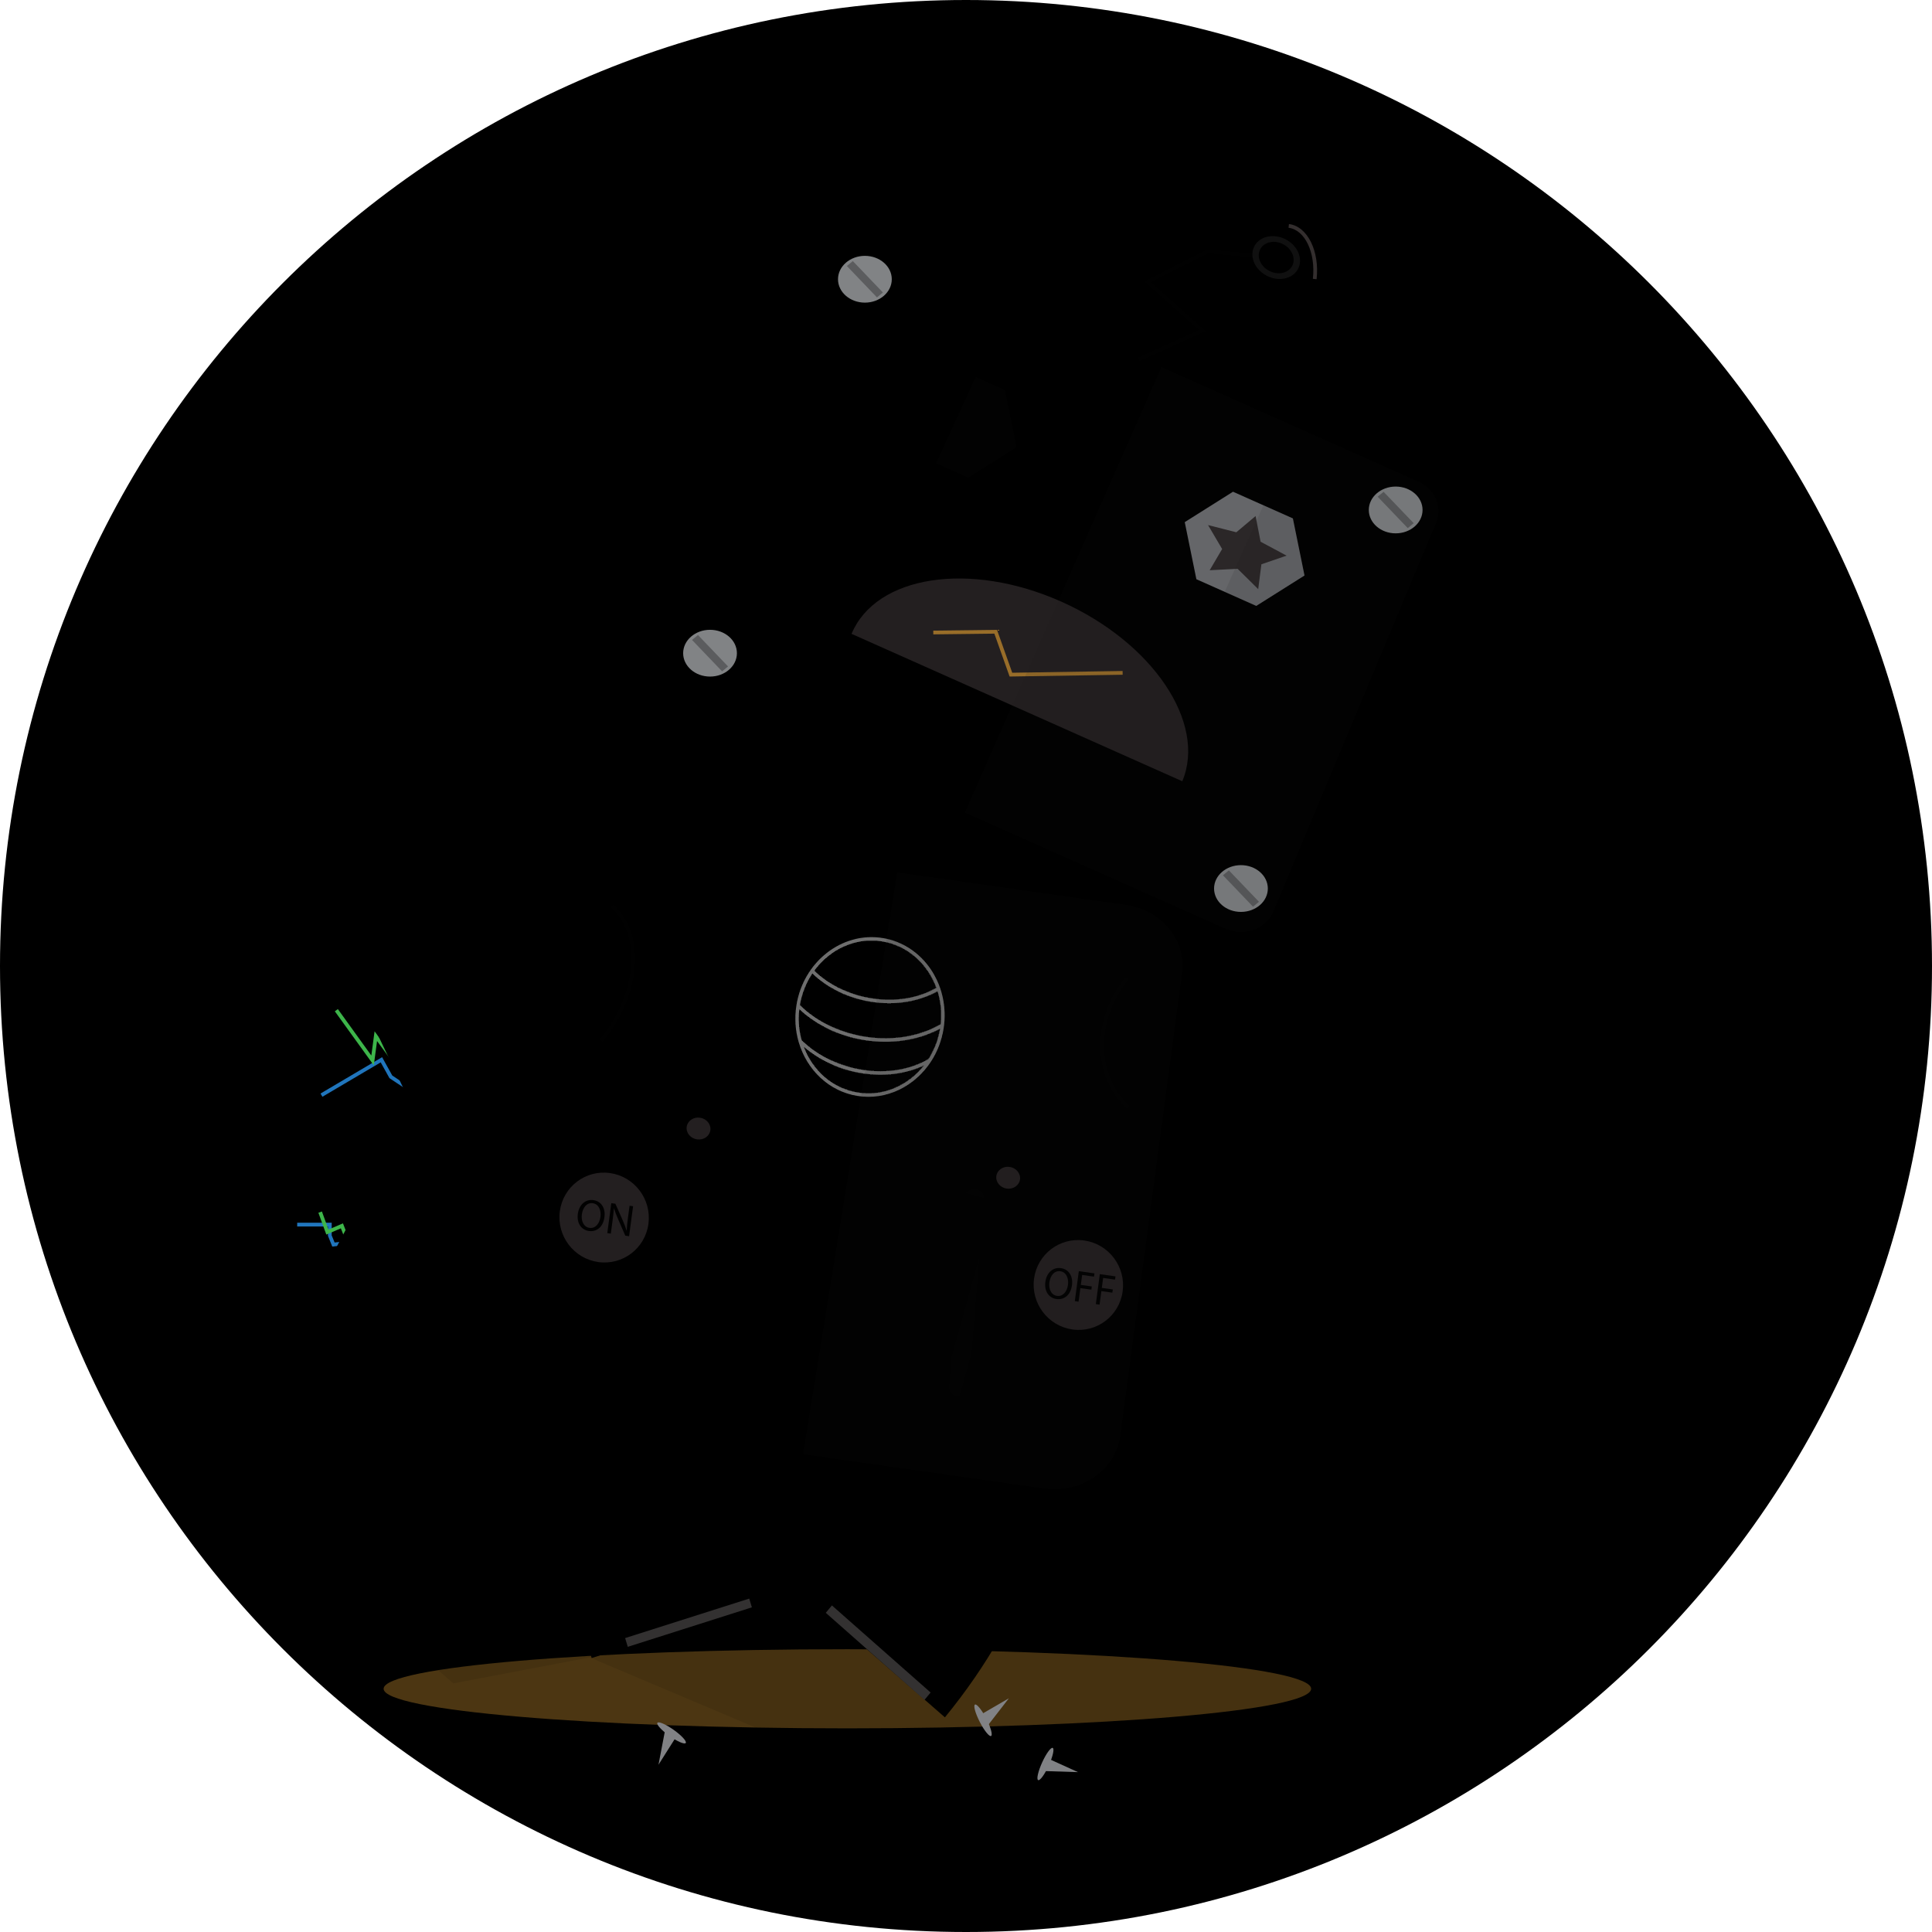
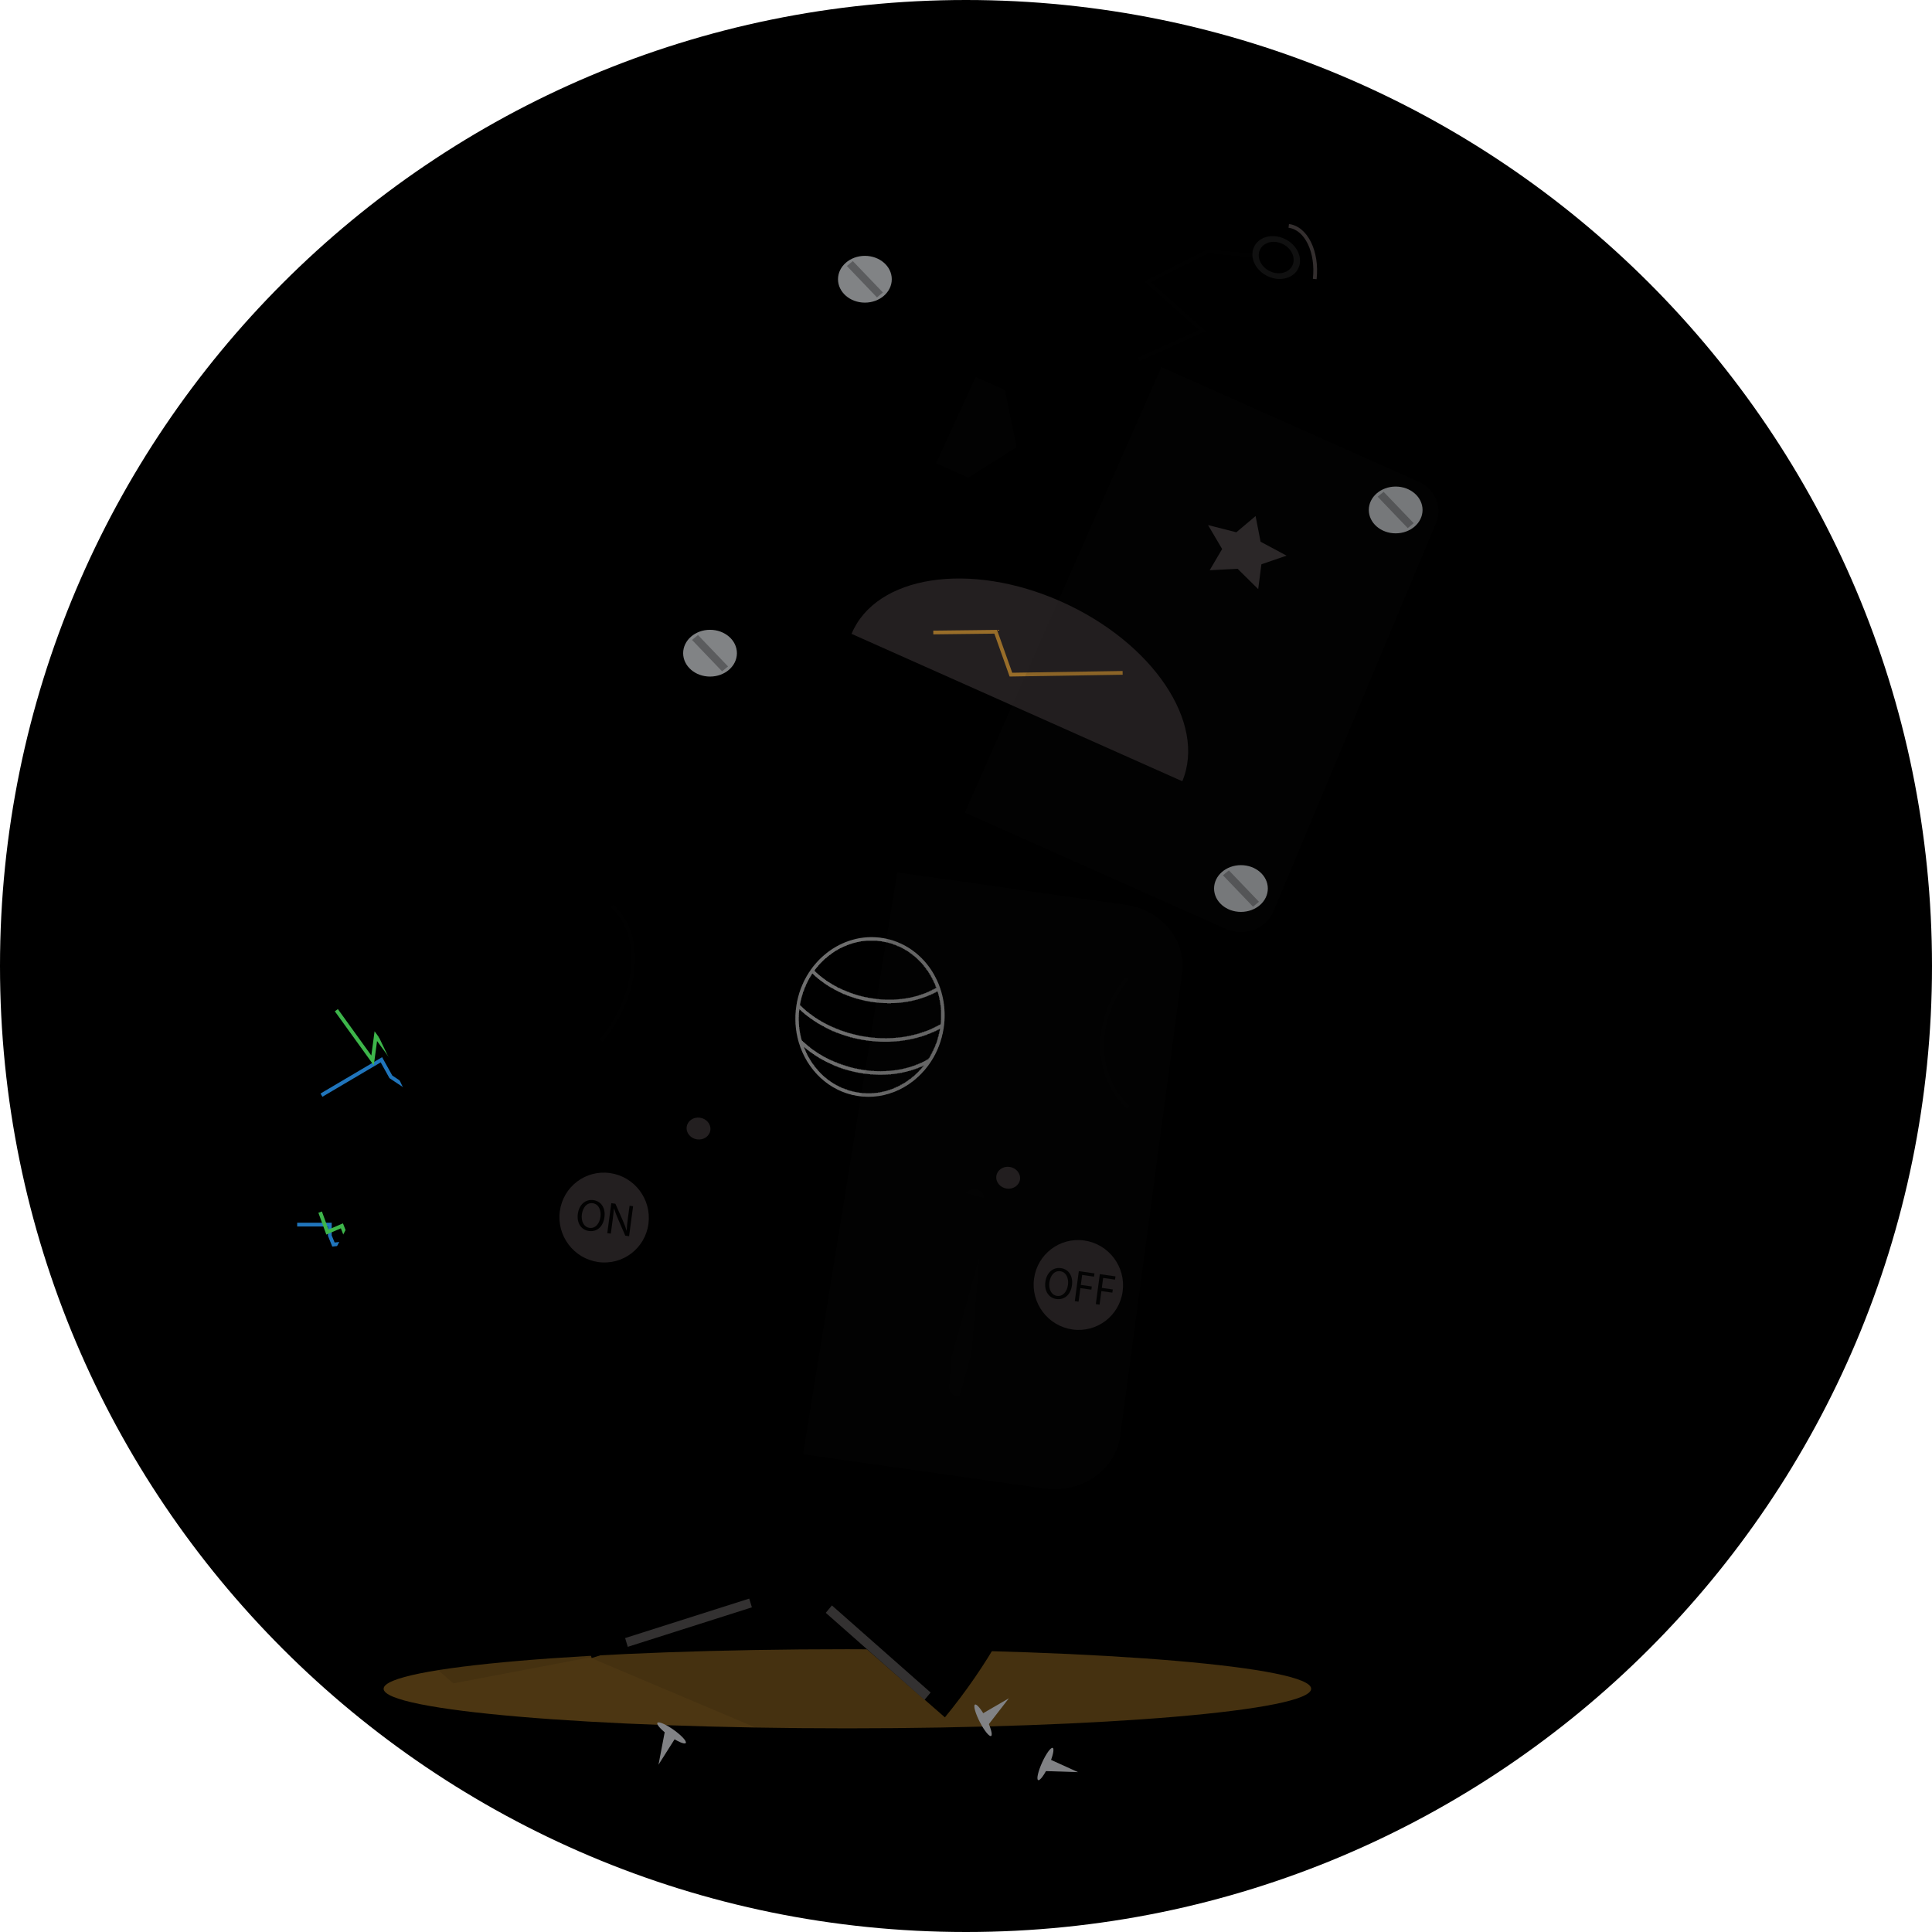
<svg xmlns="http://www.w3.org/2000/svg" enable-background="new 0 0 512 512" height="512px" version="1.1" viewBox="0 0 512 512" width="512px" xml:space="preserve">
  <filter id="darker">
    <feComponentTransfer>
      <feFuncR type="linear" slope="0.75" />
      <feFuncG type="linear" slope="0.75" />
      <feFuncB type="linear" slope="0.75" />
    </feComponentTransfer>
  </filter>
  <filter id="darker2">
    <feComponentTransfer>
      <feFuncR type="linear" slope="0.25" />
      <feFuncG type="linear" slope="0.25" />
      <feFuncB type="linear" slope="0.25" />
    </feComponentTransfer>
  </filter>
  <filter id="lighter">
    <feComponentTransfer>
      <feFuncR type="linear" slope="2" />
      <feFuncG type="linear" slope="2" />
      <feFuncB type="linear" slope="2" />
    </feComponentTransfer>
  </filter>
  <filter id="lighter2">
    <feComponentTransfer>
      <feFuncR type="linear" slope="5" />
      <feFuncG type="linear" slope="5" />
      <feFuncB type="linear" slope="5" />
    </feComponentTransfer>
  </filter>
  <g id="Background" class="background">
    <circle cx="256" cy="256" r="256" />
  </g>
  <g id="Shadow">
    <ellipse cx="224.568" cy="447.54" fill="#4C3612" rx="122.904" ry="10.479" />
    <path d="M474.992,388.652L381.007,131.49l-20.318-11.086l-17.236-53.881l-24.008-0.558l-14.949,8.65l14.502,12.955   l-21.979,7.948l-120.418,82.229l14.954,63.754l-38.972,7.564l-54.308,23.583l57.886,72.933l-16.566,24.298l-39.467-41.276   L66.64,373.011l6.128,31.887l47.37,41.209l36.16-6.875l44.031,18.621h213.13C437.919,438.745,458.82,415.295,474.992,388.652z" opacity="0.1" />
  </g>
  <g id="Foot" class="metal">
    <path id="right-foot" d="M271.459,387.037c-11.188-9.765-38.753,4.887-61.567,32.723l40.518,35.356 C273.223,427.281,282.647,396.801,271.459,387.037z" />
    <polygon id="right-sole" fill="#333131" points="220.467,425.455 218.835,427.413 244.994,450.494 246.625,448.536" />
    <path id="left-foot" d="M164.483,368.006c-14.511,4.545-17.953,36.509-7.688,71.391l52.548-16.46   C199.079,388.055,178.994,363.461,164.483,368.006z" />
    <polygon id="left-sole" fill="#333131" points="198.556,423.643 165.666,434.107 166.365,436.429 199.255,425.963" />
  </g>
  <g id="Nail" fill="#818285">
    <polyline points="277.604,465.967 285.678,469.633 276.451,469.339" />
    <path d="M277.922,467.9c-1.071,2.355-2.327,4.076-2.809,3.845c-0.479-0.233-0.002-2.331,1.068-4.687    s2.327-4.077,2.808-3.844C279.471,463.447,278.992,465.545,277.922,467.9z" />
    <polyline points="259.673,454.528 267.361,450.065 261.595,457.504" />
    <path d="M261.361,455.426c1.185,2.299,1.764,4.369,1.295,4.625c-0.47,0.258-1.809-1.396-2.991-3.693    c-1.184-2.297-1.764-4.367-1.294-4.625C258.84,451.476,260.18,453.13,261.361,455.426z" />
    <polyline points="179.329,460.046 174.507,467.668 176.292,458.323" />
    <path d="M177.428,460.054c-2.078-1.474-3.519-3.033-3.218-3.485c0.301-0.451,2.229,0.378,4.307,1.852    c2.078,1.474,3.519,3.034,3.218,3.485C181.434,462.356,179.506,461.527,177.428,460.054z" />
  </g>
  <g id="hand-arm" class="metal">
    <g id="left-arm-wires">
      <polygon fill="#2075BC" points="88.053,330.354 86.91,327.503 86.91,325.025 78.757,325.025 78.757,324.031 87.904,324.031     87.904,327.403 88.684,329.28 91.195,328.991 91.308,329.979   " />
      <polygon fill="#3DB54A" points="91.429,328.344 90.333,325.519 86.479,327.177 84.377,321.393 85.311,321.053 87.053,325.847     90.888,324.198 92.356,327.984   " />
      <polygon fill="#2075BC" points="85.446,290.652 84.94,289.797 101.263,280.163 103.958,285.022 107.283,287.238 112.02,283.813     112.602,284.618 107.306,288.447 103.206,285.716 100.889,281.538   " />
      <polygon fill="#3DB54A" points="105.261,283.168 99.923,275.883 99.063,282.335 88.734,268.004 89.541,267.423 98.407,279.727     99.265,273.301 106.063,282.58   " />
    </g>
    <g id="left-arm">
      <path id="lower-arm-left" d="M100.624,328.768c0.033-0.052-3.073-2.121-7.76-5.2l-11.529,21.69l-14.198,27.919l16,10.923l5.838-10.142   c0,0,14.254-23.14,16.505-30.957C107.731,335.184,100.493,328.976,100.624,328.768z" />
      <path id="upper-arm-left" d="M164.022,251.65c-2.778-7.112-11.476-10.198-19.428-6.893l-47.198,23.801l10.629,22.175   c15.51-6.649,46.629-20.221,46.629-20.221C162.606,267.208,166.8,258.763,164.022,251.65z" />
    </g>
    <g id="left-hand" filter="url(#darker2)">
      <path d="M52.744,392.127c1.308-1.711,2.647-3.398,3.999-5.079c-0.462-2.539-0.108-5.066,1.228-7.18   c3.25-5.139,10.978-5.874,17.259-1.645c6.28,4.23,8.737,11.825,5.487,16.964c-1.343,2.124-3.456,3.484-5.91,4.06   c-0.531,1.932-1.021,3.88-1.541,5.816c5.283-0.085,10.067-2.357,12.805-6.686c4.876-7.706,1.422-18.943-7.714-25.097   s-20.496-4.894-25.371,2.814C50.021,380.781,50.144,386.768,52.744,392.127z" />
    </g>
    <g id="right-arm" filter="url(#darker)">
      <path d="M368.433,243.967l-6.877,30.707l-49.185-10.894c-8.131-1.153-15.541,4.069-16.553,11.667   c-1.012,7.597,4.76,14.69,12.891,15.844c0,0,56.604,9.084,56.637,8.837c0.032-0.245,9.047-0.096,12.215-7.536   s7.076-34.561,7.076-34.561l2.007-11.612L368.433,243.967z" />
    </g>
    <g id="right-hand" filter="url(#darker2)">
      <path d="M391.94,218.757c-0.475,2.124-0.986,4.24-1.514,6.355c1.47,2.091,2.196,4.533,1.862,7.033   c-0.812,6.079-7.493,10.15-14.925,9.093c-7.43-1.057-12.796-6.841-11.983-12.92c0.335-2.512,1.683-4.672,3.662-6.275   c-0.319-1.98-0.683-3.958-1.013-5.938c-4.743,2.406-8.128,6.569-8.812,11.688c-1.218,9.118,6.557,17.756,17.365,19.292   c10.808,1.537,20.557-4.609,21.775-13.727C399.099,227.815,396.509,222.456,391.94,218.757z" />
    </g>
  </g>
  <g id="Body">
    <g id="torso" class="clothing" filter="url(#lighter)">
      <path d="M298.484,239.836L173.467,222.06c-9.876-1.404-18.951,4.891-20.167,13.99l-16.39,122.718   c-1.14,8.536,5.508,16.598,14.774,17.915l125.016,17.776c9.877,1.404,18.951-4.892,20.167-13.989l16.39-122.719   C314.397,249.215,307.75,241.154,298.484,239.836z" />
    </g>
    <g id="window" class="clothing">
      <polygon points="180.352,292.776 170.798,364.314 265.049,377.716 274.604,306.177  " />
      <path id="black-panel-thing" d="M258.657,315.212l-0.558-0.045c-1.271-0.103-2.396,0.854-2.499,2.125l-4.062,50.201   c-0.103,1.271,0.853,2.396,2.125,2.499l0.559,0.045c1.271,0.103,2.396-0.854,2.499-2.125l4.062-50.201   C260.886,316.439,259.929,315.315,258.657,315.212z" fill="#010101" />
      <path id="door" filter="url(#darker2)" d="M188.525,297.714l-17.007,66.133l87.78,24.032l17.007-66.132L188.525,297.714z M252.493,376.441   c-0.28,1.011-1.395,1.574-2.477,1.254l-0.917-0.271c-0.955-0.283-1.532-1.243-1.285-2.134l13.708-49.286   c0.281-1.01,1.396-1.575,2.477-1.254l0.919,0.271c0.953,0.282,1.531,1.242,1.283,2.134L252.493,376.441z" />
    </g>
    <g id="bolts" fill="#231F20">
      <path d="M188.254,299.521c-0.212,1.586-1.789,2.673-3.521,2.426c-1.733-0.246-2.966-1.731-2.754-3.317   c0.212-1.587,1.789-2.673,3.521-2.427C187.233,296.449,188.466,297.936,188.254,299.521z" />
      <path d="M270.313,312.56c-0.212,1.586-1.789,2.673-3.521,2.427s-2.966-1.732-2.753-3.318   c0.211-1.586,1.788-2.673,3.52-2.426C269.293,309.488,270.525,310.974,270.313,312.56z" />
    </g>
    <g id="on-off-buttons" fill="#231F20">
      <path d="M161.674,310.877c-6.485-0.923-12.447,3.608-13.317,10.119c-0.869,6.511,3.683,12.536,10.168,13.458   c6.485,0.922,12.448-3.608,13.317-10.119S168.159,311.799,161.674,310.877z" />
      <path d="M287.349,328.746c-6.484-0.922-12.447,3.608-13.317,10.119c-0.869,6.511,3.684,12.536,10.168,13.458   c6.486,0.923,12.448-3.607,13.318-10.118C298.386,335.693,293.834,329.668,287.349,328.746z" />
      <g id="text" fill="#010101">
        <g id="on">
          <path d="M160.185,322.552c-0.365,2.732-2.168,3.954-4.133,3.674c-2.033-0.289-3.243-2.118-2.922-4.521    c0.337-2.521,2.077-3.954,4.132-3.662C159.363,318.341,160.5,320.194,160.185,322.552z M154.196,321.832    c-0.227,1.696,0.461,3.343,2.025,3.566c1.576,0.223,2.667-1.147,2.908-2.949c0.211-1.578-0.369-3.342-2.024-3.577    C155.461,318.638,154.428,320.089,154.196,321.832z" />
          <path d="M160.938,326.788l1.061-7.94l1.085,0.154l1.93,4.368c0.446,1.013,0.78,1.912,1.037,2.777l0.024-0.009    c0.05-1.073,0.157-2.043,0.322-3.28l0.443-3.322l0.937,0.133l-1.061,7.941l-1.005-0.143l-1.905-4.377    c-0.418-0.96-0.812-1.94-1.085-2.855l-0.036,0.007c-0.076,1.01-0.182,1.967-0.357,3.286l-0.454,3.394L160.938,326.788z" />
        </g>
        <g id="off">
          <path d="M284.084,340.577c-0.365,2.733-2.168,3.953-4.133,3.675c-2.032-0.289-3.242-2.118-2.922-4.521    c0.338-2.521,2.078-3.955,4.132-3.663C283.262,336.366,284.398,338.221,284.084,340.577z M278.096,339.857    c-0.228,1.697,0.46,3.343,2.024,3.565c1.577,0.225,2.666-1.146,2.907-2.948c0.211-1.578-0.367-3.341-2.023-3.577    C279.359,336.663,278.328,338.113,278.096,339.857z" />
          <path d="M285.898,336.873l4.145,0.59l-0.115,0.859l-3.151-0.447l-0.352,2.639l2.912,0.414l-0.114,0.848    l-2.911-0.413l-0.481,3.594l-0.993-0.142L285.898,336.873z" />
          <path d="M291.463,337.664l4.144,0.59l-0.114,0.859l-3.15-0.447l-0.353,2.639l2.912,0.415l-0.114,0.848    l-2.911-0.414l-0.48,3.594l-0.994-0.142L291.463,337.664z" />
        </g>
      </g>
    </g>
    <g id="arm-sockets" fill="#010101">
      <path d="M298.724,293.805c-9.336-8.221-9.519-23.874-0.405-34.894l0.767,0.634    c-8.775,10.609-8.642,25.644,0.295,33.515L298.724,293.805z" />
      <path d="M159.717,276.066l-0.766-0.634c9.897-11.966,11.199-27.645,2.903-34.95l0.657-0.747    C171.206,247.393,169.952,263.69,159.717,276.066z" />
    </g>
    <g id="speaker-thing" class="clothing" filter="url(#lighter2)">
      <ellipse cx="230.56" cy="269.51" rx="20.743" ry="19.299" transform="matrix(0.1546 -0.988 0.988 0.1546 -71.3486 455.6409)" />
      <path d="M233.586,249.441c-1.068-0.167-2.128-0.229-3.175-0.206    c-2.362,2.6-17.764,20.746-6.648,39.604c1.121,0.417,2.293,0.733,3.515,0.926c10.413,1.629,20.267-6.077,22.009-17.211    C251.028,261.418,243.999,251.07,233.586,249.441z" fill="#1C1C1C" opacity="0.2" />
      <path d="M248.724,262.013c-9.964,5.985-24.958,3.881-33.523-4.704" fill="none" />
      <path d="M246.499,280.952c-10.173,6.112-25.646,3.798-34.596-5.173" fill="none" />
      <path d="M246.724,281.331c1.665-2.554,2.837-5.521,3.346-8.769c1.806-11.544-5.477-22.307-16.234-23.99     c-10.757-1.683-20.979,6.341-22.785,17.885c-0.521,3.331-0.281,6.596,0.577,9.598l-0.041,0.041     c0.023,0.023,0.048,0.042,0.072,0.066c2.141,7.348,8.01,13.091,15.626,14.283c7.726,1.209,15.174-2.588,19.428-9.1     c0.006-0.005,0.012-0.006,0.017-0.008L246.724,281.331z M229.16,275.64c6.921,1.083,14.121,0.128,19.997-3.071     c-0.488,2.988-1.563,5.728-3.077,8.101c-9.904,5.811-24.863,3.58-33.632-5c-0.719-2.587-0.957-5.377-0.623-8.229     C216.492,271.823,222.694,274.628,229.16,275.64z M211.979,266.363c0.521-3.108,1.677-5.944,3.3-8.376     c4.187,4.017,9.793,6.58,15.607,7.489c6.132,0.96,12.471,0.074,17.58-2.819c0.864,2.736,1.185,5.721,0.847,8.781     C238.081,277.964,221.475,275.719,211.979,266.363z M233.697,249.458c6.804,1.065,12.147,5.95,14.476,12.339     c-9.67,5.584-24.014,3.566-32.375-4.553C219.943,251.586,226.701,248.364,233.697,249.458z M227.423,289.561     c-6.742-1.056-12.053-5.859-14.414-12.161c4.308,3.729,9.804,6.129,15.45,7.013c5.719,0.896,11.575,0.236,16.471-2.118     C240.758,287.629,234.203,290.621,227.423,289.561z" fill="#333333" />
    </g>
    <g id="body-shadow-overlay">
      <path d="M298.484,239.836l-60.695-8.63L212.83,385.377l63.871,9.082   c9.877,1.404,18.951-4.892,20.167-13.989l16.39-122.719C314.397,249.215,307.75,241.154,298.484,239.836z" fill="#191818" opacity="0.1" />
    </g>
  </g>
  <g id="Head">
    <g id="main-head" class="clothing">
      <path d="M375.99,127.507L232.816,63.704c-5.023-2.239-10.77-0.158-12.771,4.624l-43.126,103.031   c-1.686,4.027,0.396,8.864,4.626,10.75l143.174,63.804c5.022,2.238,10.77,0.158,12.771-4.624l43.126-103.031   C382.303,134.23,380.221,129.393,375.99,127.507z" />
    </g>
    <g id="antenna">
      <polygon fill="#010101" points="319.941,66.131 303.24,74.55 317.694,87.461 301.584,94.779 301.995,95.684 319.494,87.736    304.992,74.781 320.136,67.146 338.163,68.749 338.251,67.759  " />
      <path d="M348.91,74.001l-0.987-0.111c0.78-6.94-2.113-13.009-6.451-13.528l0.118-0.987    C346.468,59.959,349.752,66.521,348.91,74.001z" fill="#332E2E" />
      <path d="M340.308,63.233c-3.286-1.465-6.891-0.404-8.051,2.368c-1.161,2.773,0.562,6.208,3.849,7.672   c3.287,1.464,6.892,0.404,8.053-2.369C345.318,68.133,343.595,64.698,340.308,63.233z" fill="#101010" />
      <path class="colour1" d="M339.747,64.575c-2.408-1.074-5.051-0.297-5.901,1.736c-0.852,2.032,0.412,4.55,2.821,5.624   c2.409,1.073,5.052,0.296,5.901-1.736C343.419,68.166,342.156,65.648,339.747,64.575z" />
    </g>
    <g id="eyes">
      <g id="eye-sockets" class="metal">
        <polygon id="eye-socket-left" points="269.386,118.503 256.599,126.561 240.731,119.489 237.649,104.359 250.437,96.302 266.305,103.373" />
+         <polygon id="eye-socket-right" points="345.707,152.514 332.92,160.572 317.052,153.5 313.97,138.371 326.757,130.313 342.626,137.384     " />
      </g>
      <g id="iris" class="eye">
        <polygon points="257.494,122.28 252.044,116.897 244.634,117.274 247.937,111.652 244.204,105.307 251.696,107.215    256.799,102.917 258.126,109.718 265.013,113.407 258.341,115.702  " />
+         <polygon id="right-iris" fill="#2D292A" points="333.438,156.123 327.986,150.74 320.576,151.117 323.88,145.495 320.146,139.15 327.639,141.058    332.742,136.76 334.069,143.562 340.955,147.25 334.283,149.545  " />
      </g>
    </g>
    <g id="mouth">
      <path d="M281.244,159.436c-24.204-10.787-49.088-6.963-55.578,8.541l87.656,39.063   C319.812,191.535,305.45,170.223,281.244,159.436z" fill="#231F20" />
      <polygon id="mouth-line" fill="#986D29" points="267.555,179.288 263.517,167.921 247.338,168.114 247.327,167.12 264.216,166.918     268.254,178.282 297.5,177.817 297.516,178.811   " />
    </g>
-     <g>
+     <g id="bolts">
      <ellipse cx="229.205" cy="74.002" fill="#818385" rx="7.125" ry="6.198" />
-       <polygon fill="#5B5C5E" points="226.007,69.19 224.431,70.491 232.403,78.813 233.979,77.512   " />
+       <polygon fill="#5B5C5E" points="226.007,69.19 224.431,70.491 232.403,78.813 233.979,77.512" />
+       <ellipse cx="369.869" cy="135.143" fill="#818385" rx="7.123" ry="6.198" />
+       <polygon fill="#5B5C5E" points="366.672,130.332 365.095,131.632 373.067,139.954 374.644,138.654" />
+       <ellipse cx="328.864" cy="235.469" fill="#818385" rx="7.124" ry="6.197" />
+       <polygon fill="#5B5C5E" points="325.666,230.658 324.09,231.958 332.062,240.28 333.638,238.98" />
+       <ellipse cx="188.166" cy="173.102" fill="#818385" rx="7.124" ry="6.198" />
+       <polygon fill="#5B5C5E" points="184.968,168.291 183.392,169.591 191.364,177.913 192.94,176.612" />
    </g>
-     <g>
-       <ellipse cx="369.869" cy="135.143" fill="#818385" rx="7.123" ry="6.198" />
-       <polygon fill="#5B5C5E" points="366.672,130.332 365.095,131.632 373.067,139.954 374.644,138.654   " />
+     <g id="overlays" fill="#191818" opacity="0.1">
+       <polygon id="left-eye" points="248.076,122.763 256.599,126.561 269.386,118.503 266.305,103.373 258.59,99.935    258.59,99.935  " />
+       <polygon id="right-eye" points="324.549,156.842 332.92,160.572 345.707,152.514 342.626,137.384 334.815,133.904     " />
+       <path id="face" d="M375.99,127.685l-68.188-30.387l-52.091,118.04l69.007,30.752   c5.022,2.239,10.77,0.158,12.771-4.624l43.126-103.031C382.303,134.408,380.221,129.57,375.99,127.685z" />
    </g>
-     <g>
-       <ellipse cx="328.864" cy="235.469" fill="#818385" rx="7.124" ry="6.197" />
-       <polygon fill="#5B5C5E" points="325.666,230.658 324.09,231.958 332.062,240.28 333.638,238.98   " />
-     </g>
-     <g>
-       <ellipse cx="188.166" cy="173.102" fill="#818385" rx="7.124" ry="6.198" />
-       <polygon fill="#5B5C5E" points="184.968,168.291 183.392,169.591 191.364,177.913 192.94,176.612   " />
-     </g>
-     <polygon fill="#191818" opacity="0.1" points="248.076,122.763 256.599,126.561 269.386,118.503 266.305,103.373 258.59,99.935    258.59,99.935  " />
-     <polygon fill="#6E6F72" points="345.707,152.514 332.92,160.572 317.052,153.5 313.97,138.371 326.757,130.313 342.626,137.384     " />
-     <polygon fill="#2D292A" points="333.438,156.123 327.986,150.74 320.576,151.117 323.88,145.495 320.146,139.15 327.639,141.058    332.742,136.76 334.069,143.562 340.955,147.25 334.283,149.545  " />
-     <polygon fill="#191818" opacity="0.1" points="324.549,156.842 332.92,160.572 345.707,152.514 342.626,137.384 334.815,133.904     " />
-     <path d="M375.99,127.685l-68.188-30.387l-52.091,118.04l69.007,30.752   c5.022,2.239,10.77,0.158,12.771-4.624l43.126-103.031C382.303,134.408,380.221,129.57,375.99,127.685z" fill="#191818" opacity="0.1" />
  </g>
</svg>
